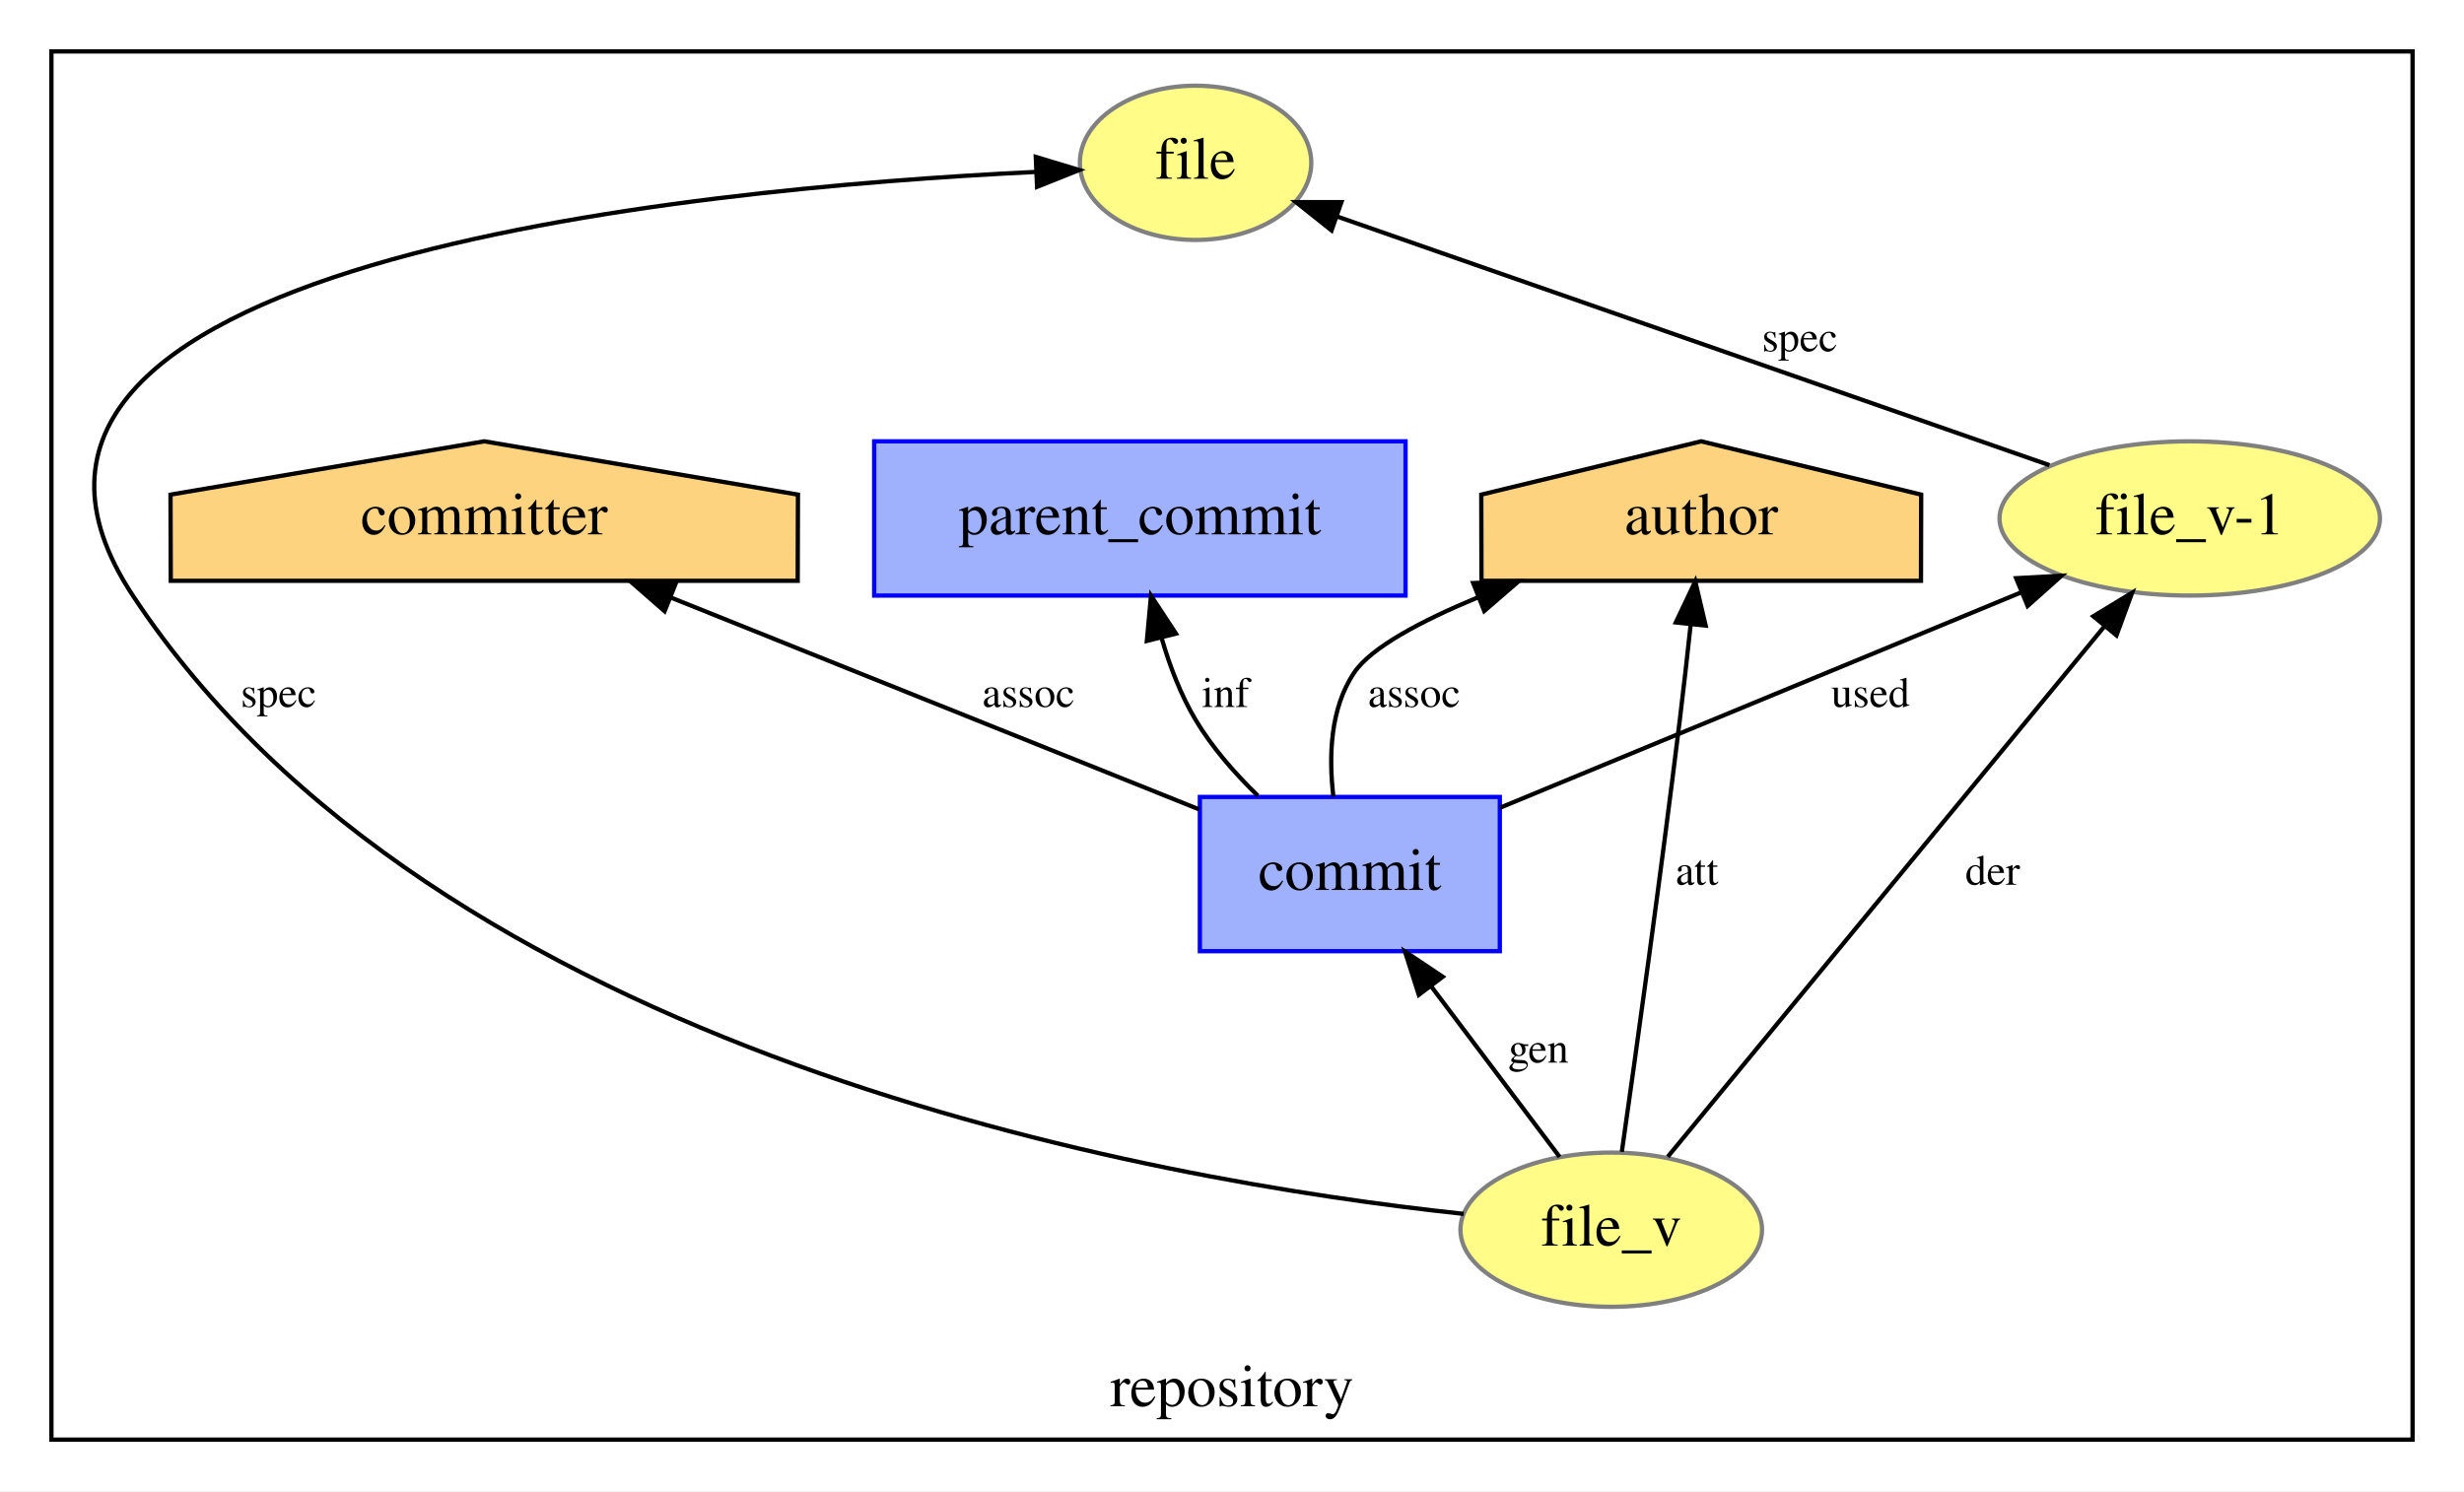
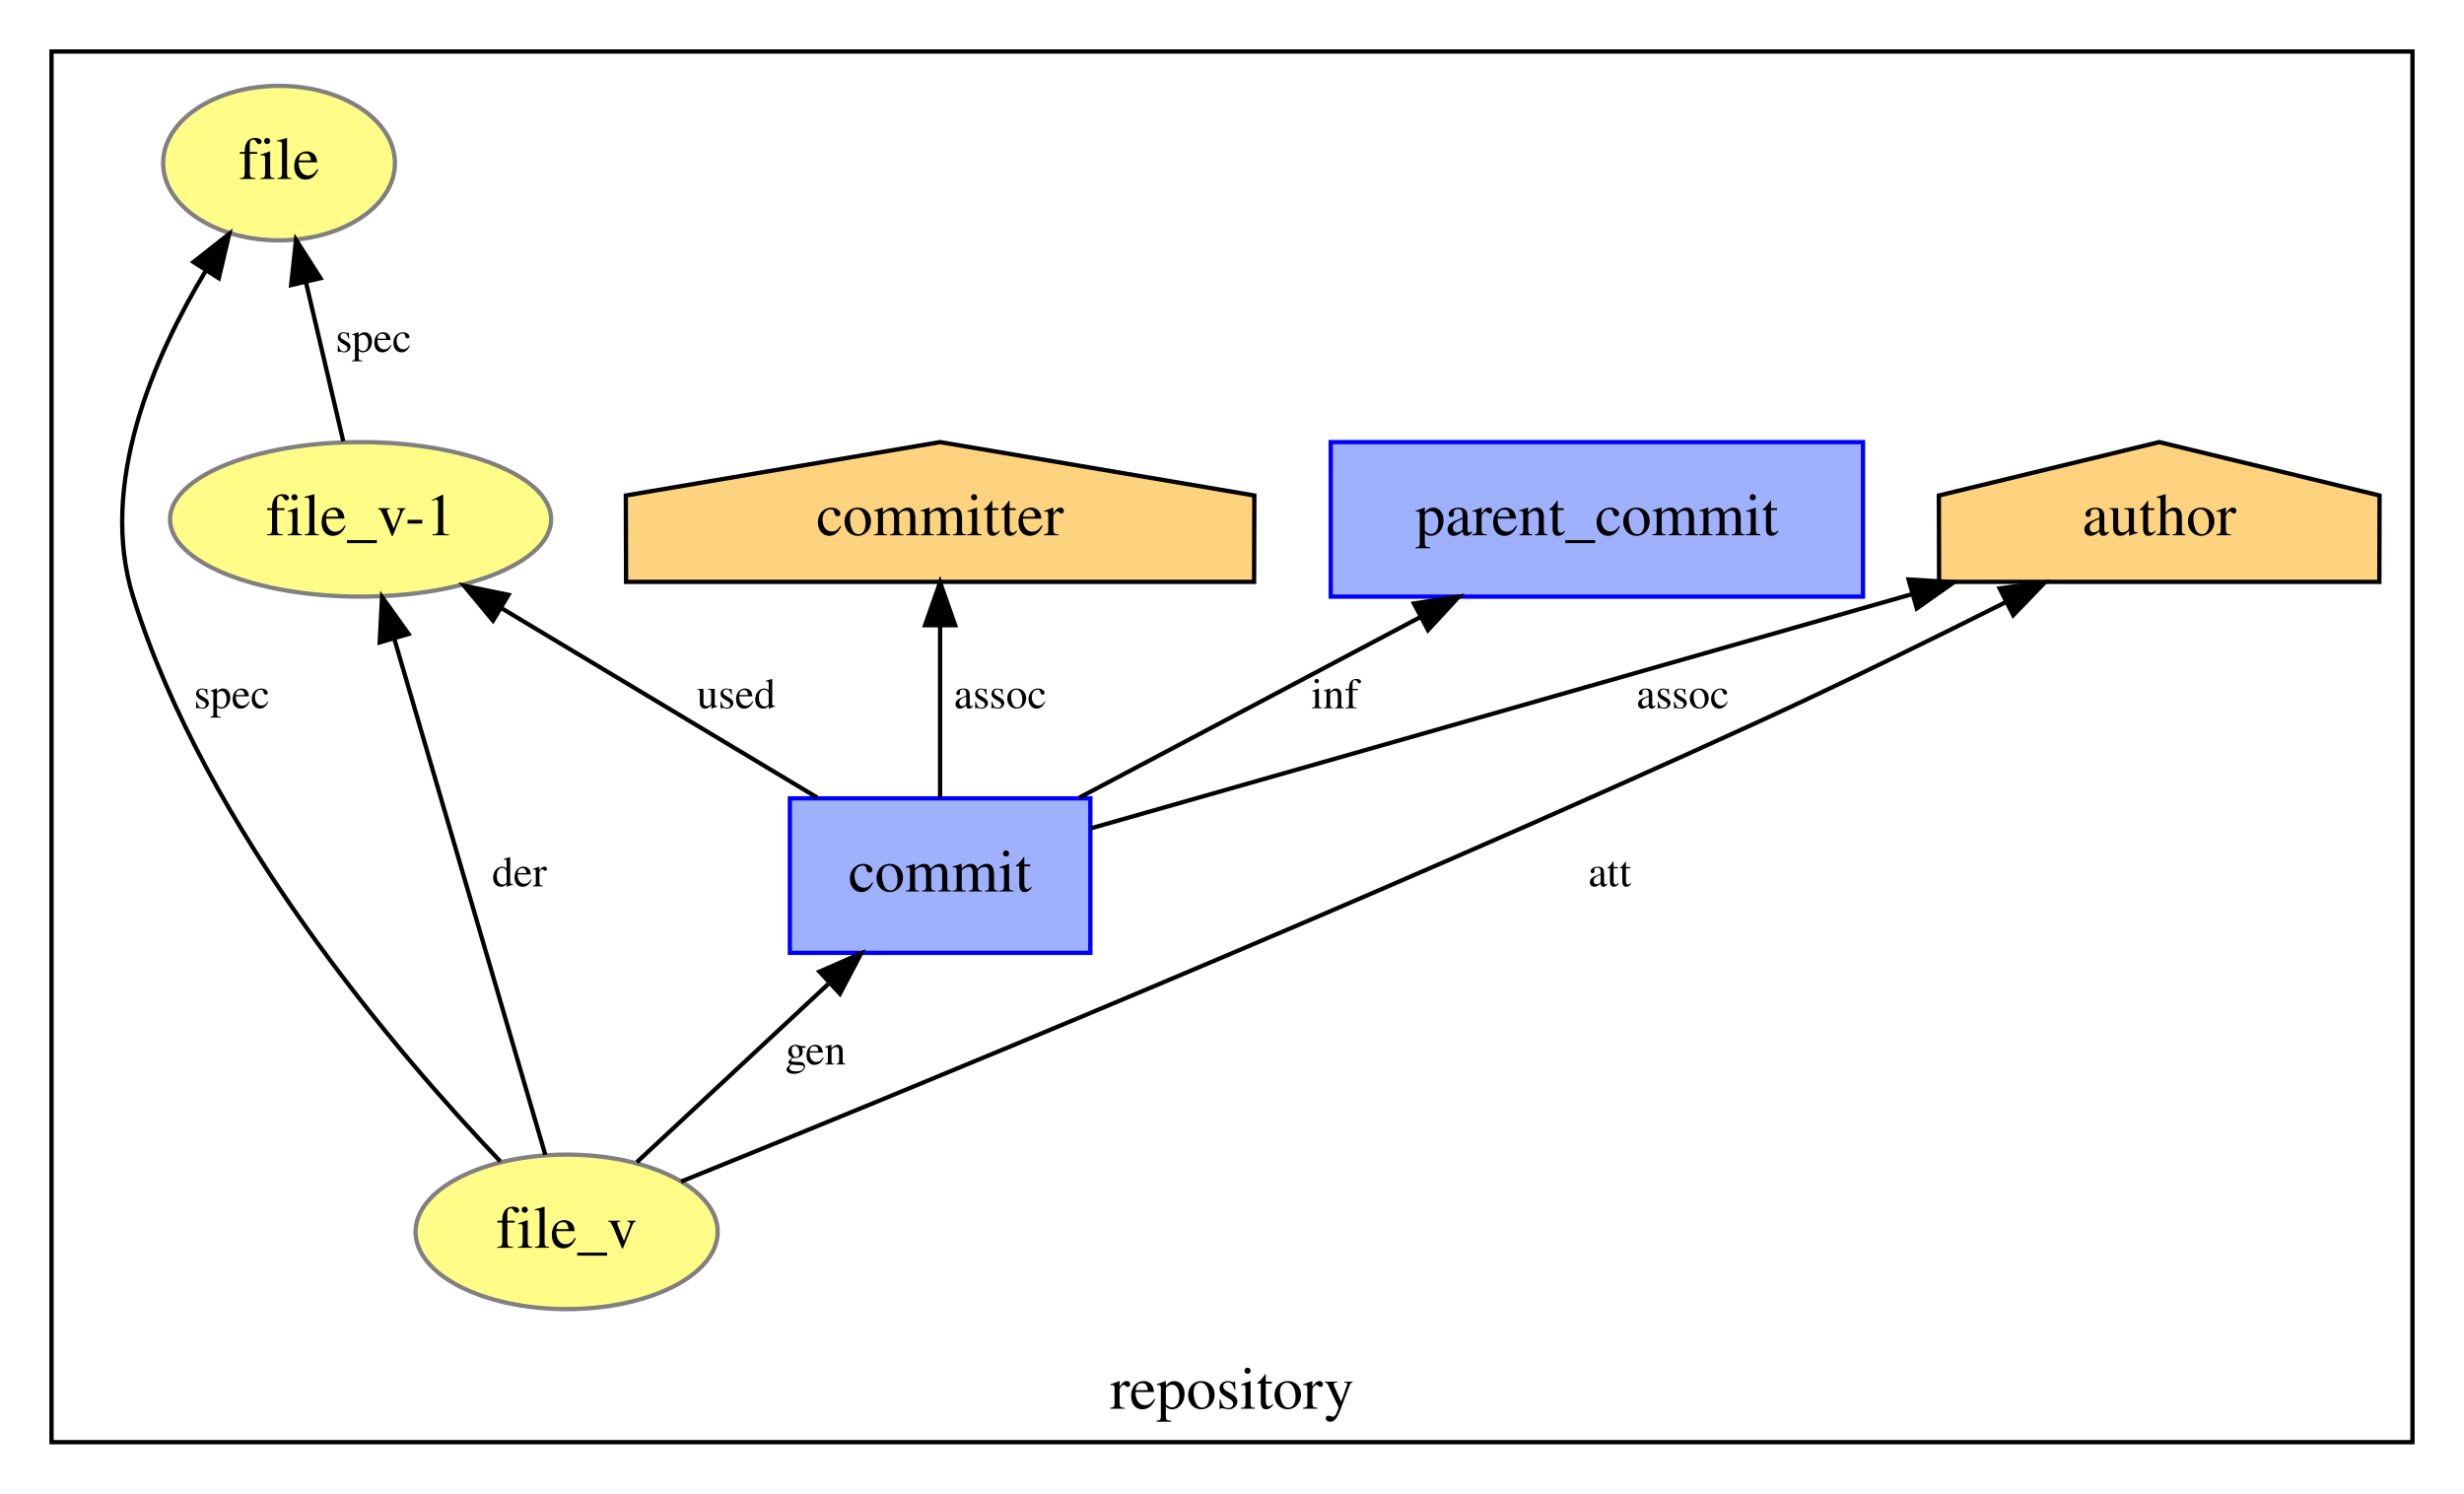
- <svg xmlns="http://www.w3.org/2000/svg" xmlns:xlink="http://www.w3.org/1999/xlink" width="575pt" height="348pt" viewBox="0.00 0.00 575.00 348.00">
+ <svg xmlns="http://www.w3.org/2000/svg" xmlns:xlink="http://www.w3.org/1999/xlink" width="574pt" height="348pt" viewBox="0.00 0.00 574.00 348.00">
  <g id="graph0" class="graph" transform="scale(1 1) rotate(0) translate(4 344)">
-     <polygon fill="white" stroke="transparent" points="-4,4 -4,-344 571,-344 571,4 -4,4" />
+     <polygon fill="white" stroke="transparent" points="-4,4 -4,-344 570,-344 570,4 -4,4" />
    <g id="clust1" class="cluster">
      <g id="a_clust1">
        <a xlink:href="gl2p:repository" xlink:title="repository">
-           <polygon fill="none" stroke="black" points="8,-8 8,-332 559,-332 559,-8 8,-8" />
-           <text text-anchor="middle" x="283.5" y="-15.8" font-family="Times,serif" font-size="14.00">repository</text>
+           <polygon fill="none" stroke="black" points="8,-8 8,-332 558,-332 558,-8 8,-8" />
+           <text text-anchor="middle" x="283" y="-15.8" font-family="Times,serif" font-size="14.00">repository</text>
        </a>
      </g>
    </g>
    <g id="node1" class="node">
      <g id="a_node1">
-         <a xlink:href="gl2p:file" xlink:title="file">
-           <ellipse fill="#fffc87" stroke="#808080" cx="275" cy="-306" rx="27" ry="18" />
-           <text text-anchor="middle" x="275" y="-302.3" font-family="Times,serif" font-size="14.00">file</text>
+         <a xlink:href="gl2p:file_v-1" xlink:title="file_v-1">
+           <ellipse fill="#fffc87" stroke="#808080" cx="80" cy="-223" rx="44.39" ry="18" />
+           <text text-anchor="middle" x="80" y="-219.3" font-family="Times,serif" font-size="14.00">file_v-1</text>
        </a>
      </g>
    </g>
-     <g id="node2" class="node">
-       <g id="a_node2">
-         <a xlink:href="gl2p:file_v-1" xlink:title="file_v-1">
-           <ellipse fill="#fffc87" stroke="#808080" cx="507" cy="-223" rx="44.39" ry="18" />
-           <text text-anchor="middle" x="507" y="-219.3" font-family="Times,serif" font-size="14.00">file_v-1</text>
+     <g id="node3" class="node">
+       <g id="a_node3">
+         <a xlink:href="gl2p:file" xlink:title="file">
+           <ellipse fill="#fffc87" stroke="#808080" cx="61" cy="-306" rx="27" ry="18" />
+           <text text-anchor="middle" x="61" y="-302.3" font-family="Times,serif" font-size="14.00">file</text>
        </a>
      </g>
    </g>
    <g id="edge6" class="edge">
-       <path fill="none" stroke="black" d="M474.25,-235.43C430.22,-250.81 352.36,-277.99 308.13,-293.43" />
-       <polygon fill="black" stroke="black" points="306.73,-290.22 298.44,-296.82 309.03,-296.82 306.73,-290.22" />
-       <text text-anchor="middle" x="416" y="-262" font-family="Times,serif" font-size="10.00">spec</text>
+       <path fill="none" stroke="black" d="M75.97,-241.18C73.46,-251.88 70.18,-265.88 67.32,-278.04" />
+       <polygon fill="black" stroke="black" points="63.83,-277.59 64.96,-288.12 70.65,-279.19 63.83,-277.59" />
+       <text text-anchor="middle" x="83" y="-262" font-family="Times,serif" font-size="10.00">spec</text>
    </g>
-     <g id="node3" class="node">
-       <g id="a_node3">
+     <g id="node2" class="node">
+       <g id="a_node2">
        <a xlink:href="gl2p:file_v" xlink:title="file_v">
-           <ellipse fill="#fffc87" stroke="#808080" cx="372" cy="-57" rx="35.19" ry="18" />
-           <text text-anchor="middle" x="372" y="-53.3" font-family="Times,serif" font-size="14.00">file_v</text>
+           <ellipse fill="#fffc87" stroke="#808080" cx="128" cy="-57" rx="35.19" ry="18" />
+           <text text-anchor="middle" x="128" y="-53.3" font-family="Times,serif" font-size="14.00">file_v</text>
        </a>
      </g>
    </g>
+     <g id="edge4" class="edge">
+       <path fill="none" stroke="black" d="M123.04,-74.93C114.71,-103.41 97.82,-161.12 87.85,-195.17" />
+       <polygon fill="black" stroke="black" points="84.45,-194.33 85,-204.91 91.17,-196.3 84.45,-194.33" />
+       <text text-anchor="middle" x="117" y="-137.5" font-family="Times,serif" font-size="10.00">der</text>
+     </g>
    <g id="edge5" class="edge">
-       <path fill="none" stroke="black" d="M337.57,-60.69C265.16,-68.41 97.99,-97.59 27,-205 -24.26,-282.56 156.44,-299.97 237.56,-303.87" />
-       <polygon fill="black" stroke="black" points="237.71,-307.38 247.85,-304.32 238.01,-300.39 237.71,-307.38" />
-       <text text-anchor="middle" x="61" y="-179" font-family="Times,serif" font-size="10.00">spec</text>
-     </g>
-     <g id="edge4" class="edge">
-       <path fill="none" stroke="black" d="M385.19,-74.02C408.92,-102.85 458.94,-163.62 486.94,-197.63" />
-       <polygon fill="black" stroke="black" points="484.5,-200.17 493.56,-205.67 489.9,-195.72 484.5,-200.17" />
-       <text text-anchor="middle" x="461" y="-137.5" font-family="Times,serif" font-size="10.00">der</text>
+       <path fill="none" stroke="black" d="M112.53,-73.43C88.68,-98.45 43.89,-150.59 27,-205 18.89,-231.12 31.77,-260.75 43.94,-280.93" />
+       <polygon fill="black" stroke="black" points="41.07,-282.95 49.4,-289.5 46.97,-279.18 41.07,-282.95" />
+       <text text-anchor="middle" x="50" y="-179" font-family="Times,serif" font-size="10.00">spec</text>
    </g>
    <g id="node4" class="node">
      <g id="a_node4">
        <a xlink:href="gl2p:commit" xlink:title="commit">
-           <polygon fill="#9fb1fc" stroke="#0000ff" points="346,-158 276,-158 276,-122 346,-122 346,-158" />
-           <text text-anchor="middle" x="311" y="-136.3" font-family="Times,serif" font-size="14.00">commit</text>
+           <polygon fill="#9fb1fc" stroke="#0000ff" points="250,-158 180,-158 180,-122 250,-122 250,-158" />
+           <text text-anchor="middle" x="215" y="-136.3" font-family="Times,serif" font-size="14.00">commit</text>
        </a>
      </g>
    </g>
    <g id="edge2" class="edge">
-       <path fill="none" stroke="black" d="M359.95,-74C351.4,-85.35 339.76,-100.8 329.98,-113.8" />
-       <polygon fill="black" stroke="black" points="327.09,-111.82 323.87,-121.91 332.68,-116.03 327.09,-111.82" />
-       <text text-anchor="middle" x="355" y="-96" font-family="Times,serif" font-size="10.00">gen</text>
+       <path fill="none" stroke="black" d="M144.36,-73.24C156.91,-84.91 174.46,-101.26 188.93,-114.73" />
+       <polygon fill="black" stroke="black" points="186.9,-117.62 196.6,-121.87 191.67,-112.49 186.9,-117.62" />
+       <text text-anchor="middle" x="186" y="-96" font-family="Times,serif" font-size="10.00">gen</text>
    </g>
    <g id="node6" class="node">
      <g id="a_node6">
        <a xlink:href="gl2p:author" xlink:title="author">
-           <polygon fill="#fed37f" stroke="black" points="444.33,-228.56 393,-241 341.67,-228.56 341.72,-208.44 444.28,-208.44 444.33,-228.56" />
-           <text text-anchor="middle" x="393" y="-219.3" font-family="Times,serif" font-size="14.00">author</text>
+           <polygon fill="#fed37f" stroke="black" points="550.33,-228.56 499,-241 447.67,-228.56 447.72,-208.44 550.28,-208.44 550.33,-228.56" />
+           <text text-anchor="middle" x="499" y="-219.3" font-family="Times,serif" font-size="14.00">author</text>
        </a>
      </g>
    </g>
    <g id="edge7" class="edge">
-       <path fill="none" stroke="black" d="M374.47,-75.18C377.75,-98.13 383.61,-140.09 388,-176 388.88,-183.2 389.76,-191.05 390.53,-198.19" />
-       <polygon fill="black" stroke="black" points="387.07,-198.73 391.61,-208.3 394.03,-197.99 387.07,-198.73" />
-       <text text-anchor="middle" x="392" y="-137.5" font-family="Times,serif" font-size="10.00">att</text>
+       <path fill="none" stroke="black" d="M154.67,-68.72C204.46,-88.86 314.75,-134.11 406,-176 425.06,-184.75 446.02,-195.06 463.21,-203.69" />
+       <polygon fill="black" stroke="black" points="461.83,-206.92 472.34,-208.3 464.99,-200.67 461.83,-206.92" />
+       <text text-anchor="middle" x="371" y="-137.5" font-family="Times,serif" font-size="10.00">att</text>
    </g>
    <g id="edge3" class="edge">
-       <path fill="none" stroke="black" d="M346.04,-155.48C380.16,-169.58 431.94,-190.98 467.5,-205.68" />
-       <polygon fill="black" stroke="black" points="466.49,-209.05 477.07,-209.63 469.17,-202.58 466.49,-209.05" />
-       <text text-anchor="middle" x="432.5" y="-179" font-family="Times,serif" font-size="10.00">used</text>
+       <path fill="none" stroke="black" d="M186.37,-158.18C164.87,-171.08 135.4,-188.76 112.93,-202.24" />
+       <polygon fill="black" stroke="black" points="110.85,-199.41 104.08,-207.55 114.45,-205.41 110.85,-199.41" />
+       <text text-anchor="middle" x="167.5" y="-179" font-family="Times,serif" font-size="10.00">used</text>
    </g>
    <g id="node5" class="node">
      <g id="a_node5">
        <a xlink:href="gl2p:parent_commit" xlink:title="parent_commit">
-           <polygon fill="#9fb1fc" stroke="#0000ff" points="324,-241 200,-241 200,-205 324,-205 324,-241" />
-           <text text-anchor="middle" x="262" y="-219.3" font-family="Times,serif" font-size="14.00">parent_commit</text>
+           <polygon fill="#9fb1fc" stroke="#0000ff" points="430,-241 306,-241 306,-205 430,-205 430,-241" />
+           <text text-anchor="middle" x="368" y="-219.3" font-family="Times,serif" font-size="14.00">parent_commit</text>
        </a>
      </g>
    </g>
    <g id="edge1" class="edge">
-       <path fill="none" stroke="black" d="M289.54,-158.28C284.16,-163.5 278.84,-169.56 275,-176 271.54,-181.8 268.97,-188.56 267.07,-195.09" />
-       <polygon fill="black" stroke="black" points="263.63,-194.42 264.6,-204.97 270.42,-196.12 263.63,-194.42" />
-       <text text-anchor="middle" x="282" y="-179" font-family="Times,serif" font-size="10.00">inf</text>
+       <path fill="none" stroke="black" d="M247.45,-158.18C270.65,-170.46 302.05,-187.09 326.99,-200.29" />
+       <polygon fill="black" stroke="black" points="325.39,-203.4 335.86,-204.99 328.66,-197.21 325.39,-203.4" />
+       <text text-anchor="middle" x="307" y="-179" font-family="Times,serif" font-size="10.00">inf</text>
    </g>
    <g id="edge8" class="edge">
-       <path fill="none" stroke="black" d="M307.16,-158.08C306.05,-167.38 306.38,-178.65 312,-187 315.96,-192.89 327.66,-199.09 340.98,-204.62" />
-       <polygon fill="black" stroke="black" points="339.79,-207.92 350.38,-208.33 342.36,-201.4 339.79,-207.92" />
-       <text text-anchor="middle" x="326" y="-179" font-family="Times,serif" font-size="10.00">assoc</text>
+       <path fill="none" stroke="black" d="M250.11,-151.01C297.95,-164.66 384.21,-189.26 441.54,-205.61" />
+       <polygon fill="black" stroke="black" points="440.61,-208.99 451.19,-208.36 442.53,-202.26 440.61,-208.99" />
+       <text text-anchor="middle" x="388" y="-179" font-family="Times,serif" font-size="10.00">assoc</text>
    </g>
    <g id="node7" class="node">
      <g id="a_node7">
        <a xlink:href="gl2p:committer" xlink:title="committer">
-           <polygon fill="#fed37f" stroke="black" points="182.21,-228.56 109,-241 35.79,-228.56 35.85,-208.44 182.15,-208.44 182.21,-228.56" />
-           <text text-anchor="middle" x="109" y="-219.3" font-family="Times,serif" font-size="14.00">committer</text>
+           <polygon fill="#fed37f" stroke="black" points="288.21,-228.56 215,-241 141.79,-228.56 141.85,-208.44 288.15,-208.44 288.21,-228.56" />
+           <text text-anchor="middle" x="215" y="-219.3" font-family="Times,serif" font-size="14.00">committer</text>
        </a>
      </g>
    </g>
    <g id="edge9" class="edge">
-       <path fill="none" stroke="black" d="M275.81,-155.11C241.57,-168.84 189.45,-189.74 152.6,-204.52" />
-       <polygon fill="black" stroke="black" points="151.09,-201.35 143.11,-208.32 153.69,-207.85 151.09,-201.35" />
-       <text text-anchor="middle" x="236" y="-179" font-family="Times,serif" font-size="10.00">assoc</text>
+       <path fill="none" stroke="black" d="M215,-158.18C215,-169.86 215,-185.47 215,-198.33" />
+       <polygon fill="black" stroke="black" points="211.5,-198.33 215,-208.33 218.5,-198.33 211.5,-198.33" />
+       <text text-anchor="middle" x="229" y="-179" font-family="Times,serif" font-size="10.00">assoc</text>
    </g>
  </g>
</svg>
